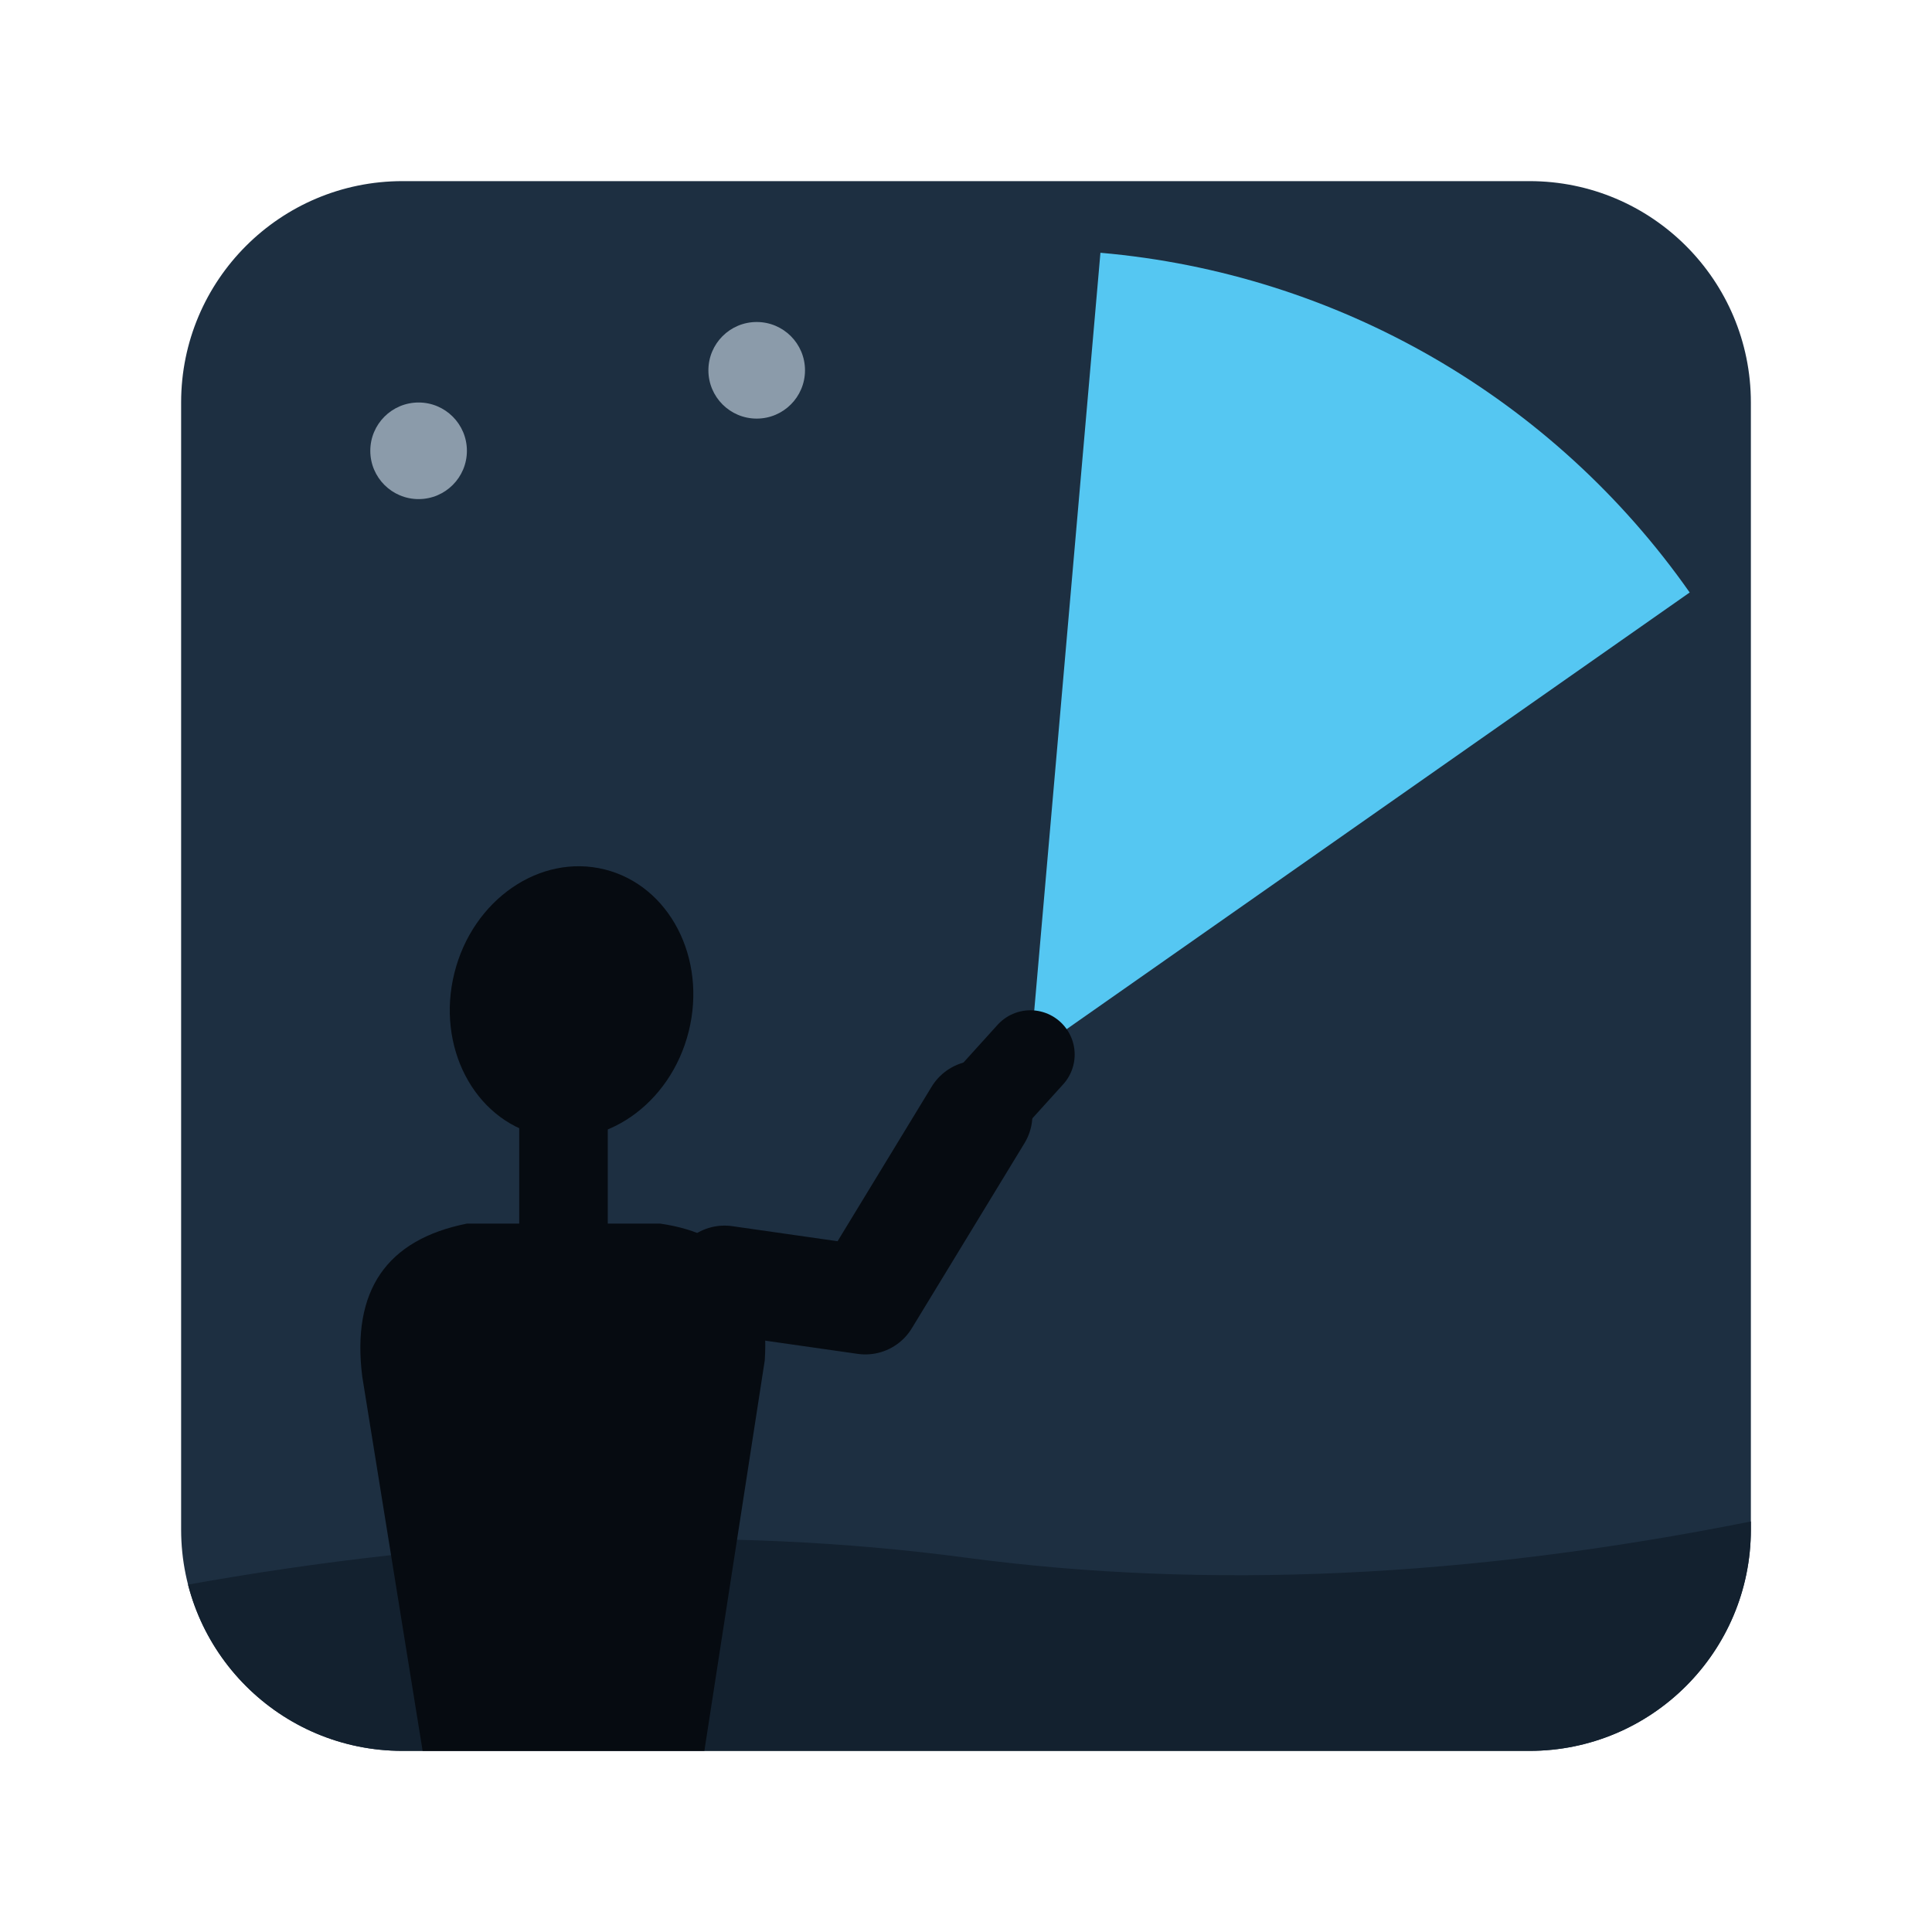
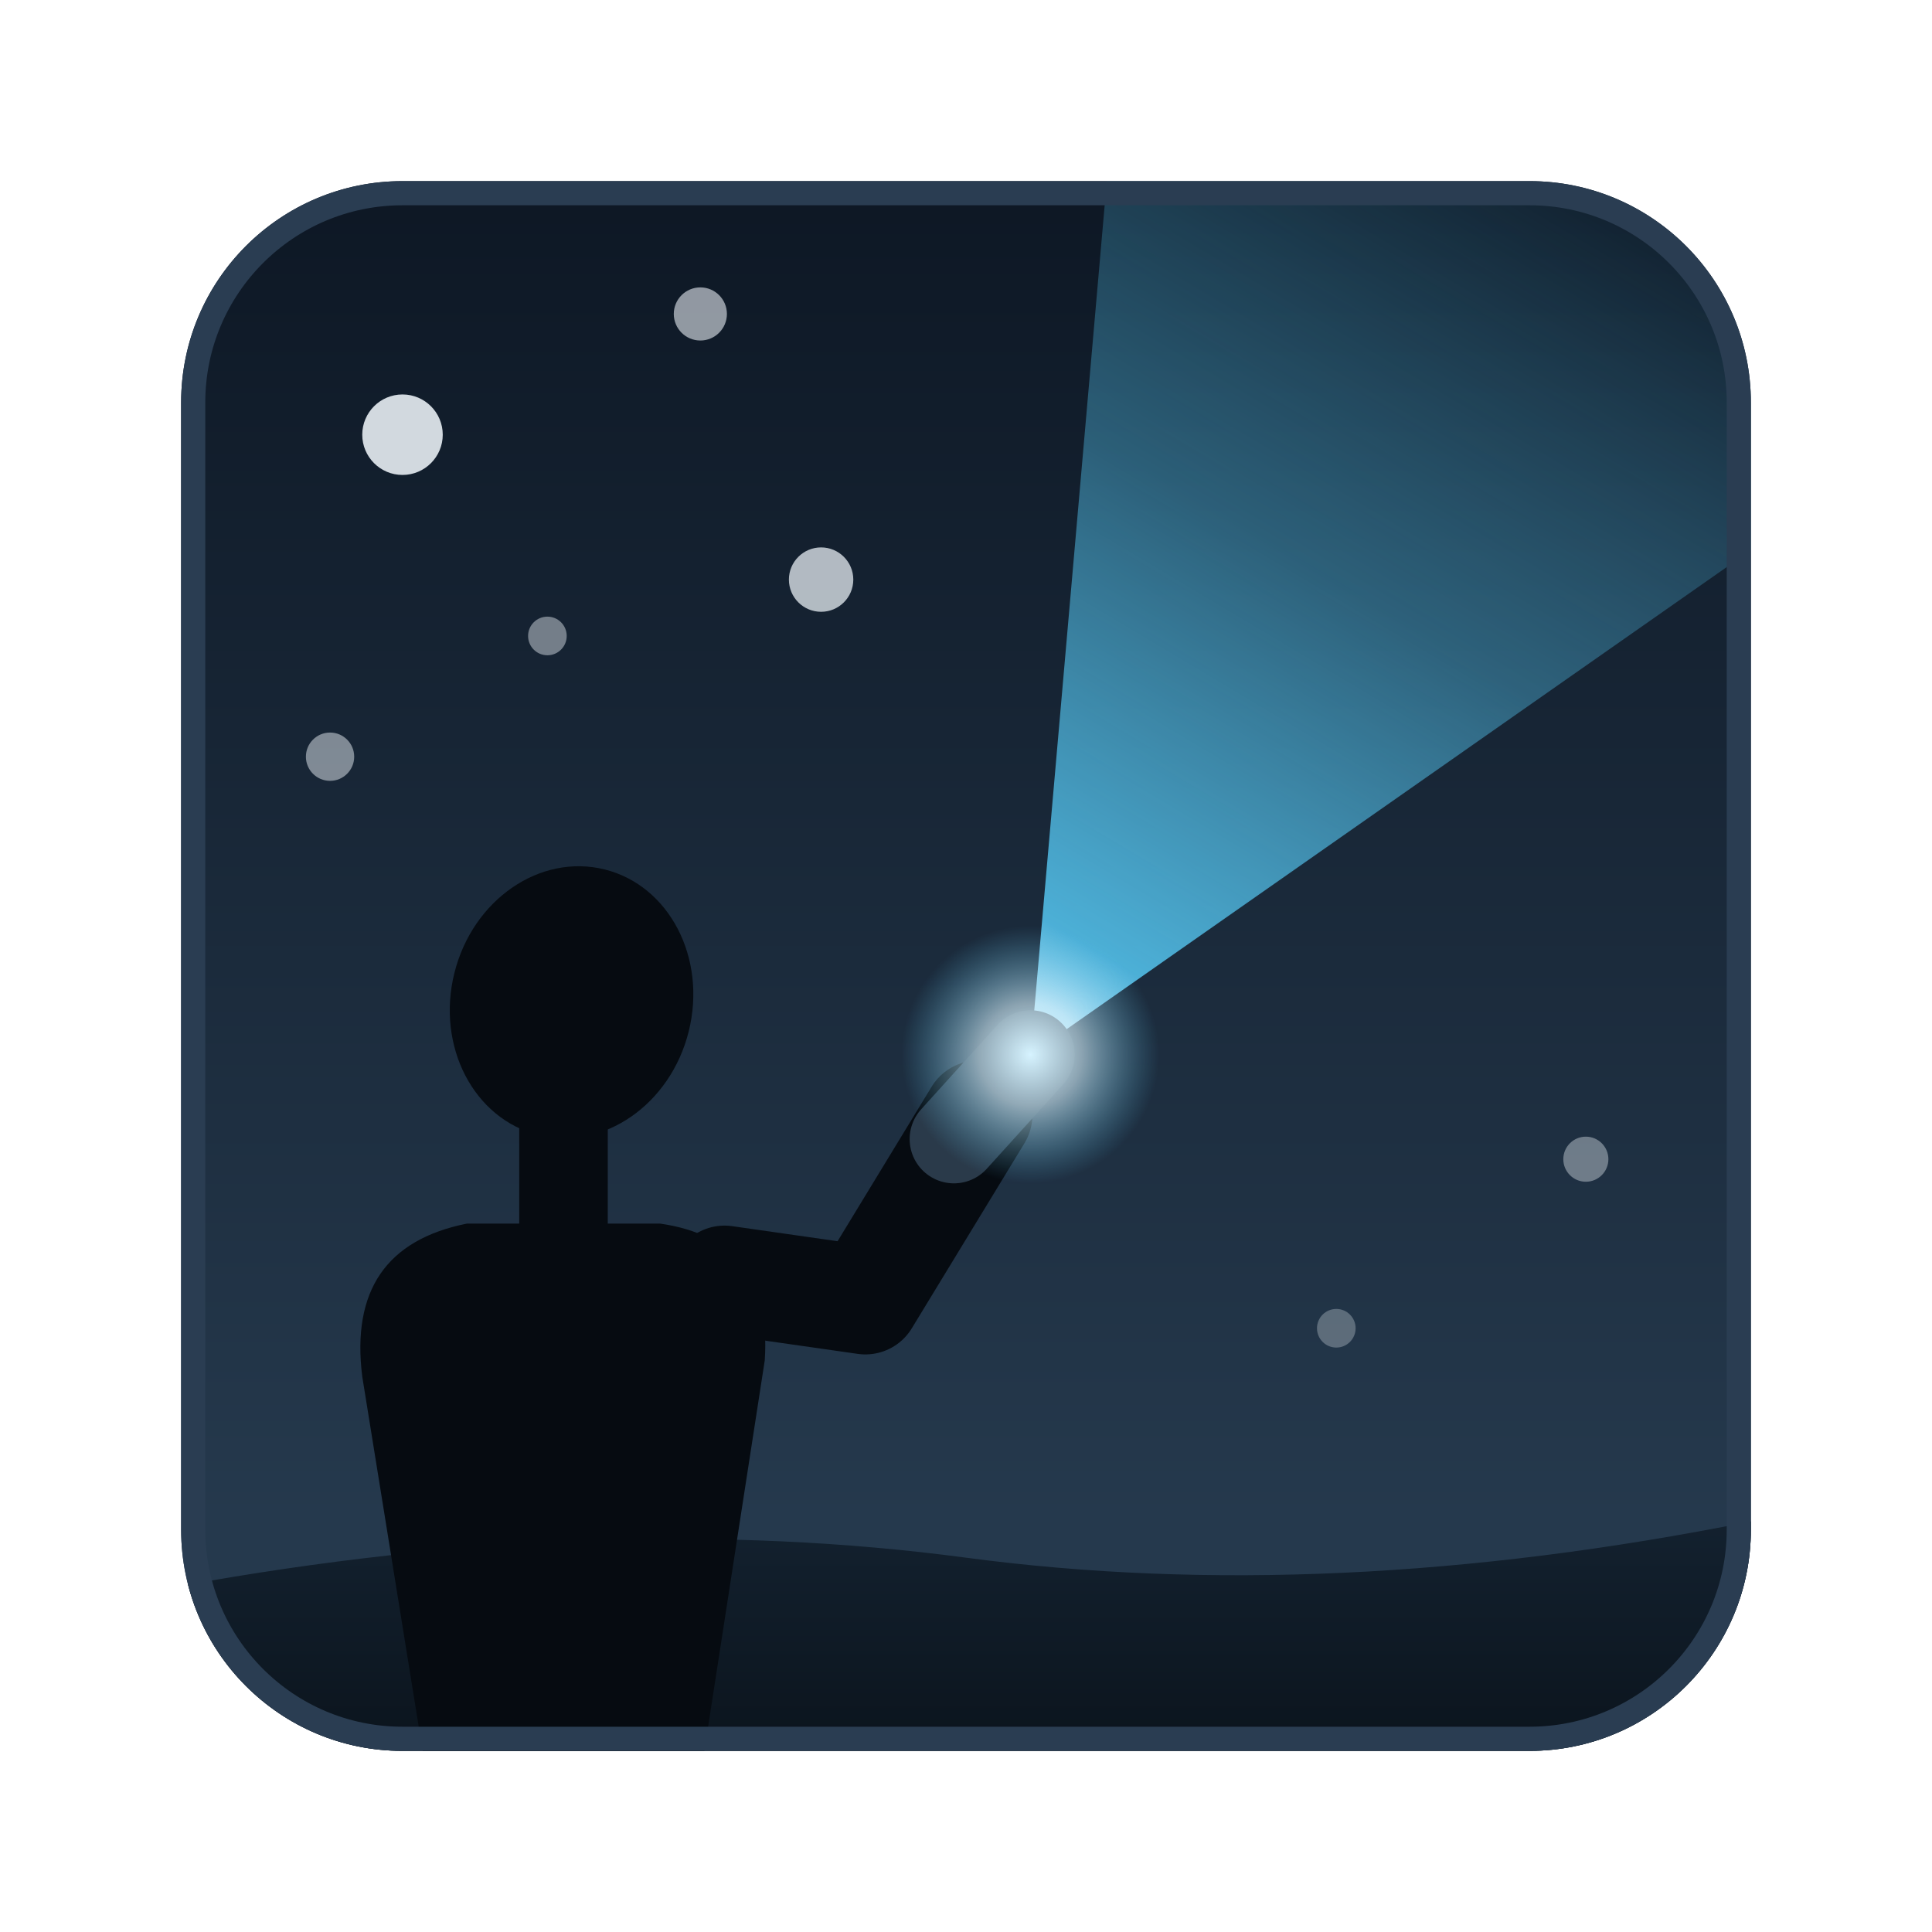
<svg xmlns="http://www.w3.org/2000/svg" width="24" height="24" viewBox="0 0 24 24">
  <svg width="24" height="24" viewBox="0 0 24 24">
    <defs>
-       <clipPath id="q1c">
+       <clipPath id="q0c">
        <rect x="2.25" y="2.25" width="19.5" height="19.5" rx="2.75" />
      </clipPath>
+       <linearGradient id="q0s" x1="0" y1="0" x2="0" y2="1">
+         <stop offset="0" stop-color="#0d1724" />
+         <stop offset=".85" stop-color="#25394d" />
+       </linearGradient>
+       <linearGradient id="q0g" x1="0" y1="0" x2="0" y2="1">
+         <stop offset="0" stop-color="#13212f" />
+         <stop offset="1" stop-color="#0b141d" />
+       </linearGradient>
+       <linearGradient id="q0b" gradientUnits="userSpaceOnUse" x1="12.8" y1="13.1" x2="19.3" y2="2.2">
+         <stop offset="0" stop-color="#d6f3ff" stop-opacity=".95" />
+         <stop offset=".12" stop-color="#55c7f2" stop-opacity=".85" />
+         <stop offset=".55" stop-color="#55c7f2" stop-opacity=".38" />
+         <stop offset="1" stop-color="#55c7f2" stop-opacity=".06" />
+       </linearGradient>
+       <radialGradient id="q0h" cx="12.8" cy="13.1" r="1.6" gradientUnits="userSpaceOnUse">
+         <stop offset="0" stop-color="#d6f3ff" />
+         <stop offset=".4" stop-color="#d6f3ff" stop-opacity=".6" />
+         <stop offset="1" stop-color="#55c7f2" stop-opacity="0" />
+       </radialGradient>
    </defs>
-     <g clip-path="url(#q1c)">
-       <rect x="2.25" y="2.25" width="19.5" height="19.5" fill="#1d2f41" />
-       <circle cx="5.2" cy="5.6" r=".6" fill="#8b9baa" />
-       <circle cx="9.4" cy="4.6" r=".6" fill="#8b9baa" />
-       <path d="M12.8 13.1L13.67 3.14A10 10 0 0 1 20.99 7.36Z" fill="#55c7f2" />
-       <path d="M2.25 19.7Q7.5 18.75 12 19.35T21.75 18.9V21.75H2.25Z" fill="#13212f" />
+     <g clip-path="url(#q0c)">
+       <rect x="2.25" y="2.25" width="19.5" height="19.5" fill="url(#q0s)" />
+       <g fill="#e7edf3">
+         <circle cx="5" cy="5.4" r=".5" opacity=".9" />
+         <circle cx="8.7" cy="3.9" r=".33" opacity=".6" />
+         <circle cx="4.1" cy="9.4" r=".3" opacity=".5" />
+         <circle cx="10.2" cy="7.2" r=".4" opacity=".75" />
+         <circle cx="6.8" cy="7.9" r=".24" opacity=".45" />
+         <circle cx="19.7" cy="14.4" r=".28" opacity=".4" />
+         <circle cx="16.6" cy="16.5" r=".24" opacity=".3" />
+       </g>
+       <path d="M12.8 13.1L14.02 -.85A14 14 0 0 1 24.27 5.07Z" fill="url(#q0b)" />
+       <path d="M2.25 19.7Q7.5 18.75 12 19.35T21.75 18.9V21.75H2.25Z" fill="url(#q0g)" />
      <ellipse cx="7.1" cy="12.45" rx="1.5" ry="1.7" transform="rotate(14 7.1 12.45)" fill="#060b11" />
      <path d="M6.45 13.8H7.55V15.5H6.45Z" fill="#060b11" />
      <path d="M5.25 21.75L4.5 17.1Q4.3 15.5 5.8 15.2H8.2Q9.6 15.4 9.5 16.9L8.75 21.75Z" fill="#060b11" />
      <path d="M9 15.9L10.75 16.15L12.15 13.85" fill="none" stroke="#060b11" stroke-width="1.35" stroke-linecap="round" stroke-linejoin="round" />
-       <path d="M11.85 14.15L12.8 13.1" fill="none" stroke="#060b11" stroke-width="1.1" stroke-linecap="round" />
+       <path d="M11.85 14.15L12.8 13.1" fill="none" stroke="#2a3a4a" stroke-width="1.1" stroke-linecap="round" />
+       <circle cx="12.8" cy="13.1" r="1.6" fill="url(#q0h)" />
    </g>
+     <rect x="2.4" y="2.4" width="19.2" height="19.2" rx="2.6" fill="none" stroke="#2a3d52" stroke-width=".3" />
  </svg>
</svg>
